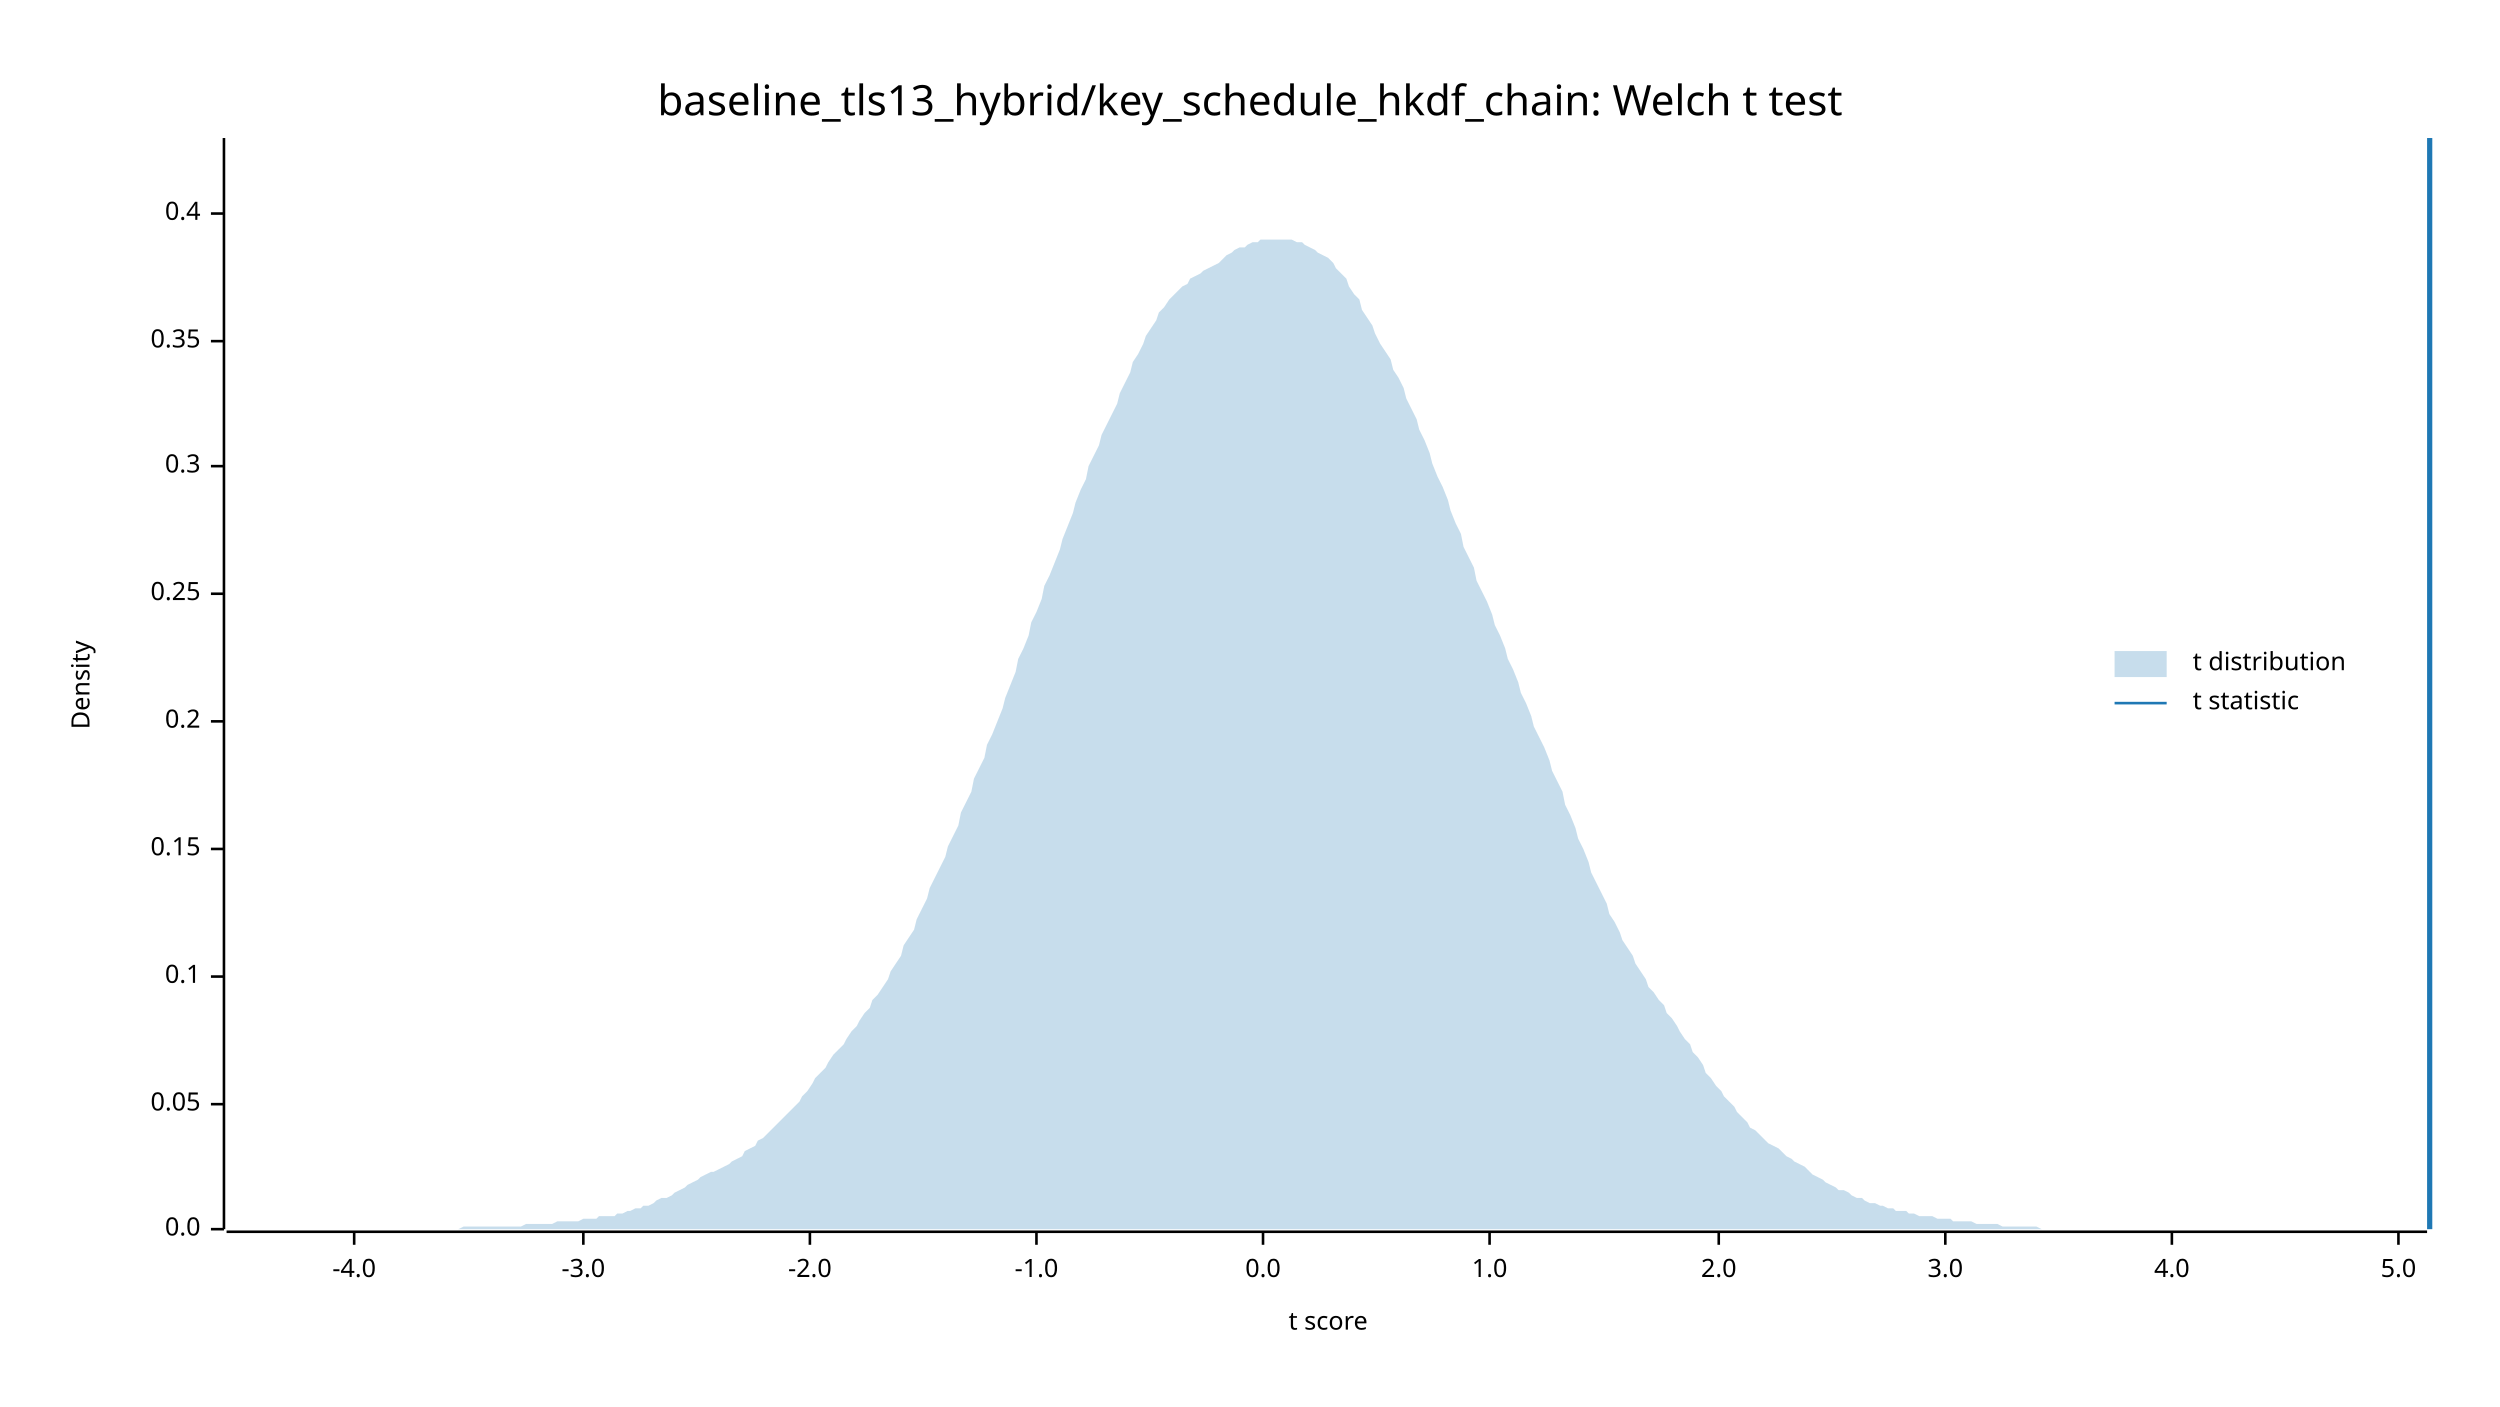
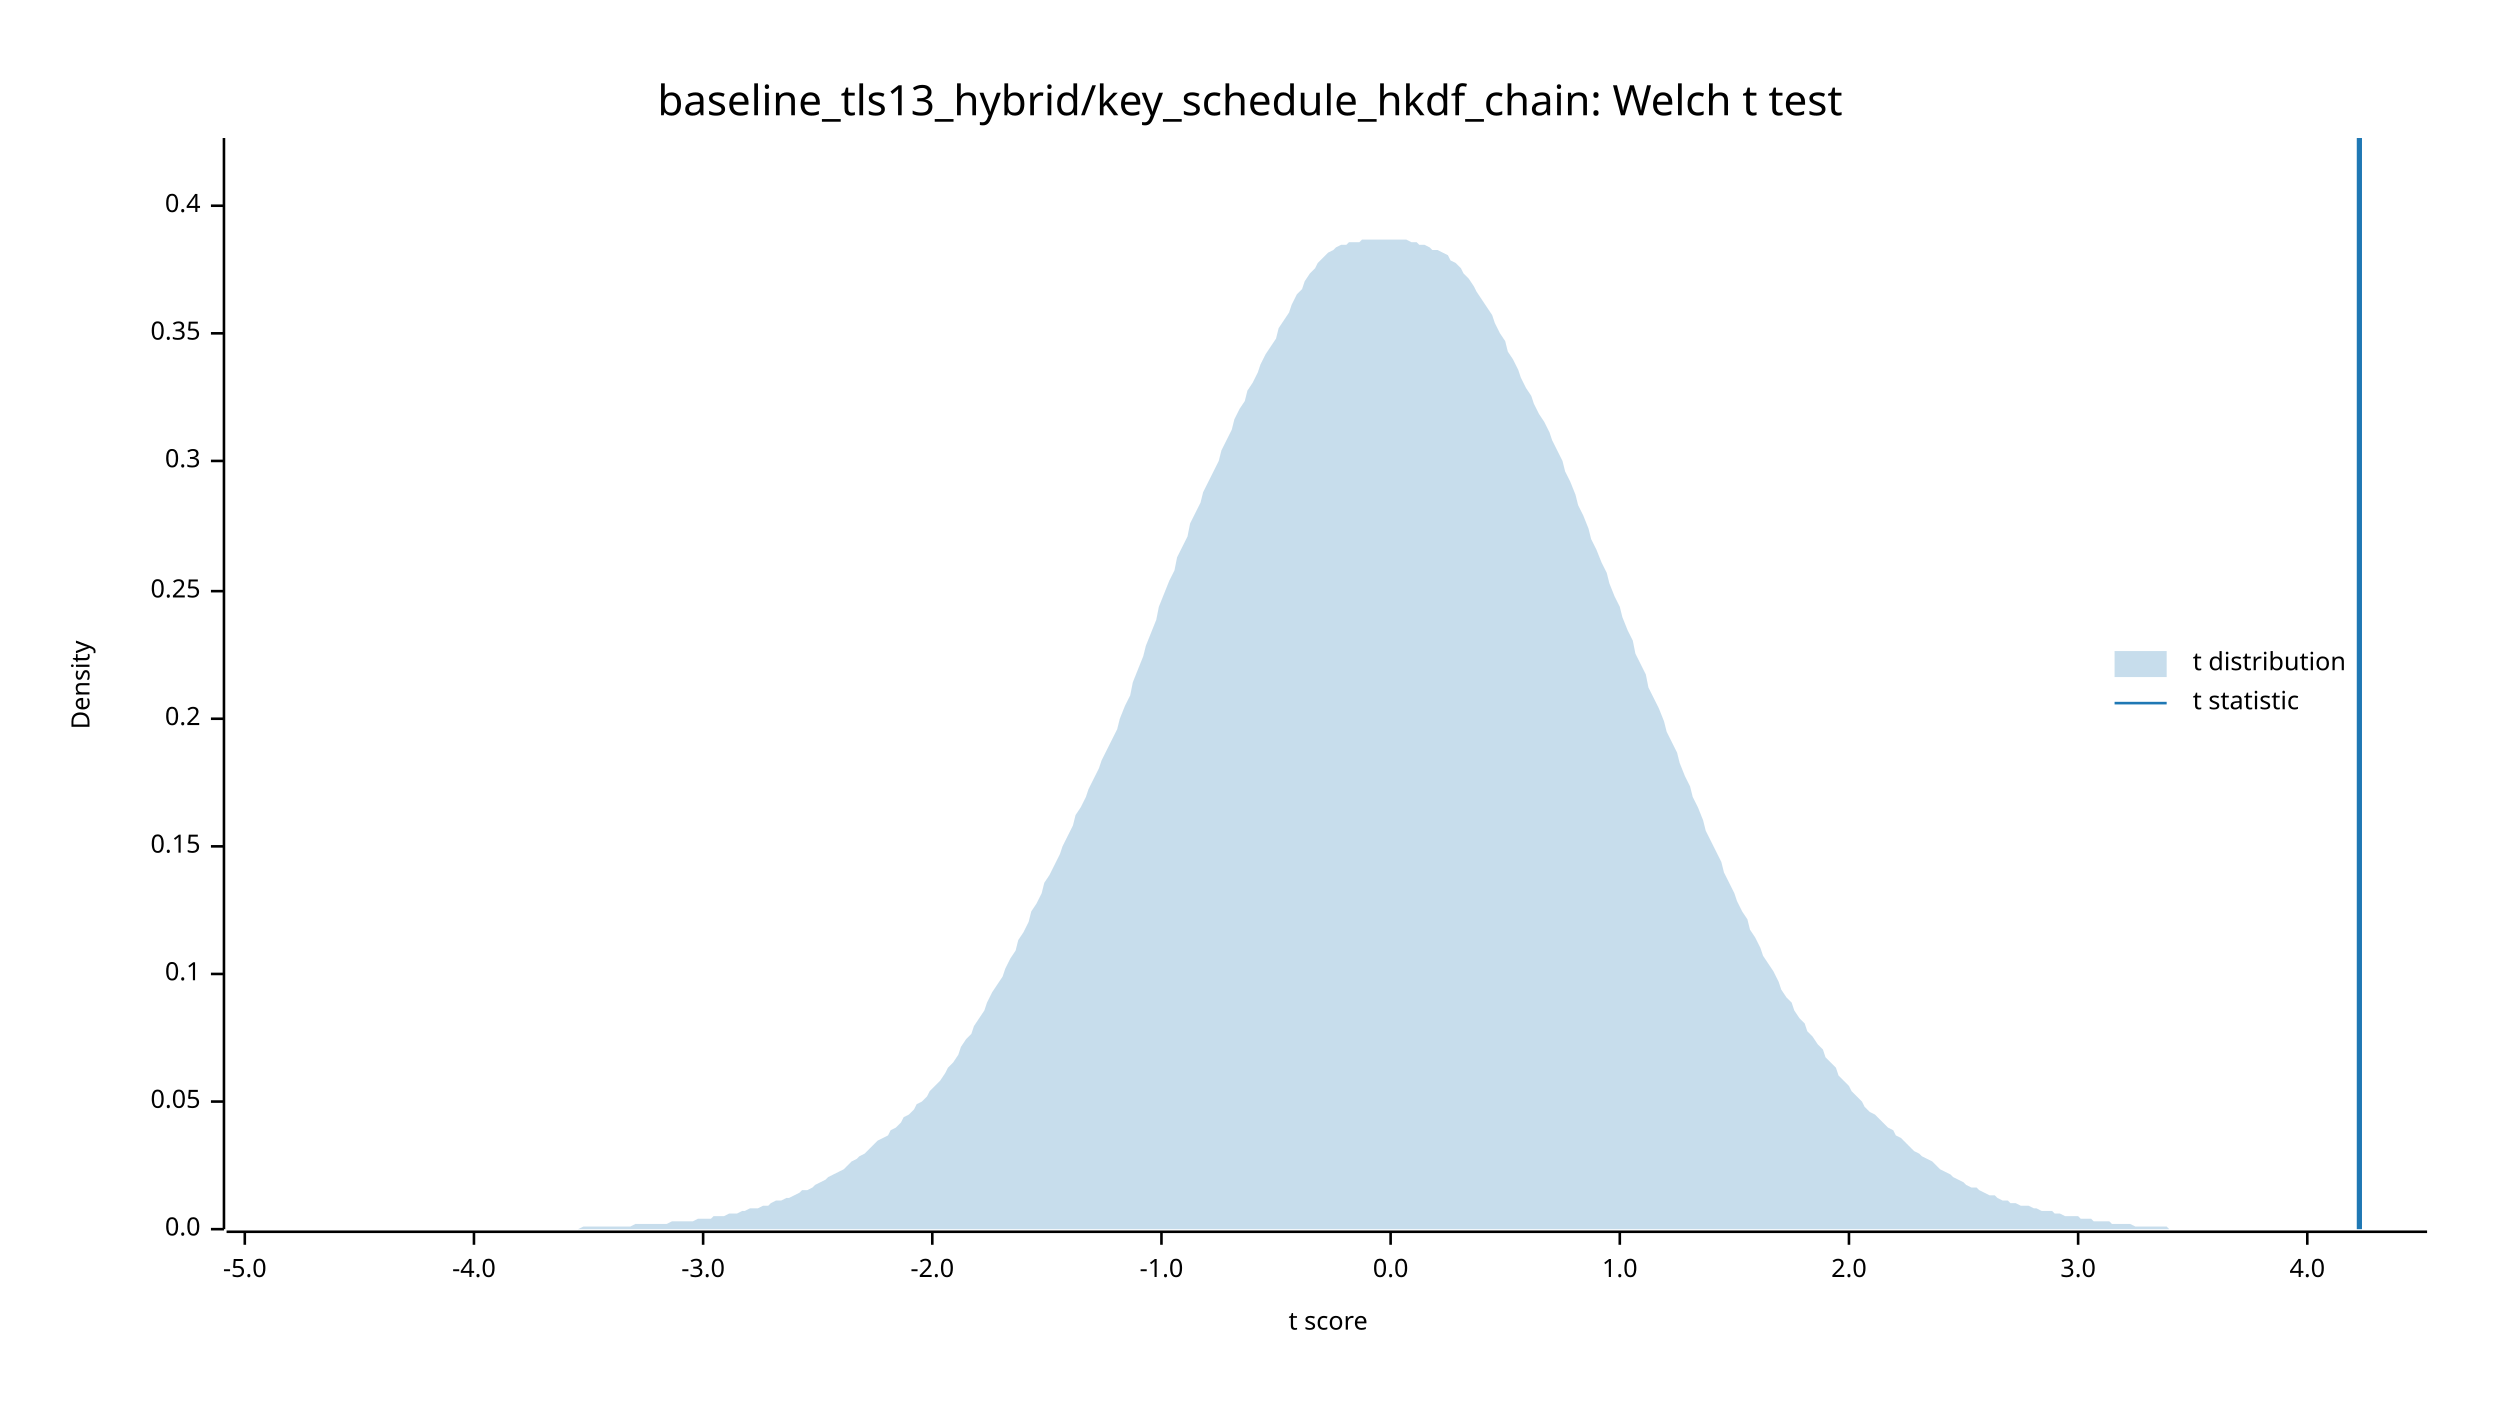
<svg xmlns="http://www.w3.org/2000/svg" width="960" height="540" viewBox="0 0 960 540">
  <text x="480" y="32" dy="0.76em" text-anchor="middle" font-family="sans-serif" font-size="16.129" opacity="1" fill="#000000">
baseline_tls13_hybrid/key_schedule_hkdf_chain: Welch t test
</text>
  <text x="27" y="263" dy="0.76em" text-anchor="middle" font-family="sans-serif" font-size="9.677" opacity="1" fill="#000000" transform="rotate(270, 27, 263)">
Density
</text>
  <text x="510" y="513" dy="-0.5ex" text-anchor="middle" font-family="sans-serif" font-size="9.677" opacity="1" fill="#000000">
t score
</text>
  <polyline fill="none" opacity="1" stroke="#000000" stroke-width="1" points="86,53 86,472 " />
  <text x="77" y="472" dy="0.5ex" text-anchor="end" font-family="sans-serif" font-size="9.677" opacity="1" fill="#000000">
0.0
</text>
  <polyline fill="none" opacity="1" stroke="#000000" stroke-width="1" points="81,472 86,472 " />
-   <text x="77" y="424" dy="0.5ex" text-anchor="end" font-family="sans-serif" font-size="9.677" opacity="1" fill="#000000">
+   <text x="77" y="423" dy="0.5ex" text-anchor="end" font-family="sans-serif" font-size="9.677" opacity="1" fill="#000000">
0.05
</text>
-   <polyline fill="none" opacity="1" stroke="#000000" stroke-width="1" points="81,424 86,424 " />
-   <text x="77" y="375" dy="0.5ex" text-anchor="end" font-family="sans-serif" font-size="9.677" opacity="1" fill="#000000">
+   <polyline fill="none" opacity="1" stroke="#000000" stroke-width="1" points="81,423 86,423 " />
+   <text x="77" y="374" dy="0.5ex" text-anchor="end" font-family="sans-serif" font-size="9.677" opacity="1" fill="#000000">
0.1
</text>
-   <polyline fill="none" opacity="1" stroke="#000000" stroke-width="1" points="81,375 86,375 " />
-   <text x="77" y="326" dy="0.5ex" text-anchor="end" font-family="sans-serif" font-size="9.677" opacity="1" fill="#000000">
+   <polyline fill="none" opacity="1" stroke="#000000" stroke-width="1" points="81,374 86,374 " />
+   <text x="77" y="325" dy="0.5ex" text-anchor="end" font-family="sans-serif" font-size="9.677" opacity="1" fill="#000000">
0.15
</text>
-   <polyline fill="none" opacity="1" stroke="#000000" stroke-width="1" points="81,326 86,326 " />
-   <text x="77" y="277" dy="0.5ex" text-anchor="end" font-family="sans-serif" font-size="9.677" opacity="1" fill="#000000">
+   <polyline fill="none" opacity="1" stroke="#000000" stroke-width="1" points="81,325 86,325 " />
+   <text x="77" y="276" dy="0.5ex" text-anchor="end" font-family="sans-serif" font-size="9.677" opacity="1" fill="#000000">
0.2
</text>
-   <polyline fill="none" opacity="1" stroke="#000000" stroke-width="1" points="81,277 86,277 " />
-   <text x="77" y="228" dy="0.5ex" text-anchor="end" font-family="sans-serif" font-size="9.677" opacity="1" fill="#000000">
+   <polyline fill="none" opacity="1" stroke="#000000" stroke-width="1" points="81,276 86,276 " />
+   <text x="77" y="227" dy="0.5ex" text-anchor="end" font-family="sans-serif" font-size="9.677" opacity="1" fill="#000000">
0.25
</text>
-   <polyline fill="none" opacity="1" stroke="#000000" stroke-width="1" points="81,228 86,228 " />
-   <text x="77" y="179" dy="0.5ex" text-anchor="end" font-family="sans-serif" font-size="9.677" opacity="1" fill="#000000">
+   <polyline fill="none" opacity="1" stroke="#000000" stroke-width="1" points="81,227 86,227 " />
+   <text x="77" y="177" dy="0.5ex" text-anchor="end" font-family="sans-serif" font-size="9.677" opacity="1" fill="#000000">
0.3
</text>
-   <polyline fill="none" opacity="1" stroke="#000000" stroke-width="1" points="81,179 86,179 " />
-   <text x="77" y="131" dy="0.5ex" text-anchor="end" font-family="sans-serif" font-size="9.677" opacity="1" fill="#000000">
+   <polyline fill="none" opacity="1" stroke="#000000" stroke-width="1" points="81,177 86,177 " />
+   <text x="77" y="128" dy="0.5ex" text-anchor="end" font-family="sans-serif" font-size="9.677" opacity="1" fill="#000000">
0.35
</text>
-   <polyline fill="none" opacity="1" stroke="#000000" stroke-width="1" points="81,131 86,131 " />
-   <text x="77" y="82" dy="0.5ex" text-anchor="end" font-family="sans-serif" font-size="9.677" opacity="1" fill="#000000">
+   <polyline fill="none" opacity="1" stroke="#000000" stroke-width="1" points="81,128 86,128 " />
+   <text x="77" y="79" dy="0.5ex" text-anchor="end" font-family="sans-serif" font-size="9.677" opacity="1" fill="#000000">
0.4
</text>
-   <polyline fill="none" opacity="1" stroke="#000000" stroke-width="1" points="81,82 86,82 " />
+   <polyline fill="none" opacity="1" stroke="#000000" stroke-width="1" points="81,79 86,79 " />
  <polyline fill="none" opacity="1" stroke="#000000" stroke-width="1" points="87,473 932,473 " />
-   <text x="136" y="483" dy="0.76em" text-anchor="middle" font-family="sans-serif" font-size="9.677" opacity="1" fill="#000000">
+   <text x="94" y="483" dy="0.76em" text-anchor="middle" font-family="sans-serif" font-size="9.677" opacity="1" fill="#000000">
+ -5.0
+ </text>
+   <polyline fill="none" opacity="1" stroke="#000000" stroke-width="1" points="94,473 94,478 " />
+   <text x="182" y="483" dy="0.76em" text-anchor="middle" font-family="sans-serif" font-size="9.677" opacity="1" fill="#000000">
-4.0
</text>
-   <polyline fill="none" opacity="1" stroke="#000000" stroke-width="1" points="136,473 136,478 " />
-   <text x="224" y="483" dy="0.76em" text-anchor="middle" font-family="sans-serif" font-size="9.677" opacity="1" fill="#000000">
+   <polyline fill="none" opacity="1" stroke="#000000" stroke-width="1" points="182,473 182,478 " />
+   <text x="270" y="483" dy="0.76em" text-anchor="middle" font-family="sans-serif" font-size="9.677" opacity="1" fill="#000000">
-3.0
</text>
-   <polyline fill="none" opacity="1" stroke="#000000" stroke-width="1" points="224,473 224,478 " />
-   <text x="311" y="483" dy="0.76em" text-anchor="middle" font-family="sans-serif" font-size="9.677" opacity="1" fill="#000000">
+   <polyline fill="none" opacity="1" stroke="#000000" stroke-width="1" points="270,473 270,478 " />
+   <text x="358" y="483" dy="0.76em" text-anchor="middle" font-family="sans-serif" font-size="9.677" opacity="1" fill="#000000">
-2.0
</text>
-   <polyline fill="none" opacity="1" stroke="#000000" stroke-width="1" points="311,473 311,478 " />
-   <text x="398" y="483" dy="0.76em" text-anchor="middle" font-family="sans-serif" font-size="9.677" opacity="1" fill="#000000">
+   <polyline fill="none" opacity="1" stroke="#000000" stroke-width="1" points="358,473 358,478 " />
+   <text x="446" y="483" dy="0.76em" text-anchor="middle" font-family="sans-serif" font-size="9.677" opacity="1" fill="#000000">
-1.0
</text>
-   <polyline fill="none" opacity="1" stroke="#000000" stroke-width="1" points="398,473 398,478 " />
-   <text x="485" y="483" dy="0.76em" text-anchor="middle" font-family="sans-serif" font-size="9.677" opacity="1" fill="#000000">
+   <polyline fill="none" opacity="1" stroke="#000000" stroke-width="1" points="446,473 446,478 " />
+   <text x="534" y="483" dy="0.76em" text-anchor="middle" font-family="sans-serif" font-size="9.677" opacity="1" fill="#000000">
0.0
</text>
-   <polyline fill="none" opacity="1" stroke="#000000" stroke-width="1" points="485,473 485,478 " />
-   <text x="572" y="483" dy="0.76em" text-anchor="middle" font-family="sans-serif" font-size="9.677" opacity="1" fill="#000000">
+   <polyline fill="none" opacity="1" stroke="#000000" stroke-width="1" points="534,473 534,478 " />
+   <text x="622" y="483" dy="0.76em" text-anchor="middle" font-family="sans-serif" font-size="9.677" opacity="1" fill="#000000">
1.0
</text>
-   <polyline fill="none" opacity="1" stroke="#000000" stroke-width="1" points="572,473 572,478 " />
-   <text x="660" y="483" dy="0.76em" text-anchor="middle" font-family="sans-serif" font-size="9.677" opacity="1" fill="#000000">
+   <polyline fill="none" opacity="1" stroke="#000000" stroke-width="1" points="622,473 622,478 " />
+   <text x="710" y="483" dy="0.76em" text-anchor="middle" font-family="sans-serif" font-size="9.677" opacity="1" fill="#000000">
2.0
</text>
-   <polyline fill="none" opacity="1" stroke="#000000" stroke-width="1" points="660,473 660,478 " />
-   <text x="747" y="483" dy="0.76em" text-anchor="middle" font-family="sans-serif" font-size="9.677" opacity="1" fill="#000000">
+   <polyline fill="none" opacity="1" stroke="#000000" stroke-width="1" points="710,473 710,478 " />
+   <text x="798" y="483" dy="0.76em" text-anchor="middle" font-family="sans-serif" font-size="9.677" opacity="1" fill="#000000">
3.0
</text>
-   <polyline fill="none" opacity="1" stroke="#000000" stroke-width="1" points="747,473 747,478 " />
-   <text x="834" y="483" dy="0.76em" text-anchor="middle" font-family="sans-serif" font-size="9.677" opacity="1" fill="#000000">
+   <polyline fill="none" opacity="1" stroke="#000000" stroke-width="1" points="798,473 798,478 " />
+   <text x="886" y="483" dy="0.76em" text-anchor="middle" font-family="sans-serif" font-size="9.677" opacity="1" fill="#000000">
4.0
</text>
-   <polyline fill="none" opacity="1" stroke="#000000" stroke-width="1" points="834,473 834,478 " />
-   <text x="921" y="483" dy="0.76em" text-anchor="middle" font-family="sans-serif" font-size="9.677" opacity="1" fill="#000000">
- 5.0
- </text>
-   <polyline fill="none" opacity="1" stroke="#000000" stroke-width="1" points="921,473 921,478 " />
-   <polygon opacity="0.25" fill="#1F78B4" points="87,472 88,472 90,472 92,472 93,472 95,472 97,472 98,472 100,472 102,472 103,472 105,472 107,472 109,472 110,472 112,472 114,472 115,472 117,472 119,472 120,472 122,472 124,472 125,472 127,472 129,472 131,472 132,472 134,472 136,472 137,472 139,472 141,472 142,472 144,472 146,472 147,472 149,472 151,472 153,472 154,472 156,472 158,472 159,472 161,472 163,472 164,472 166,472 168,472 169,472 171,472 173,472 175,472 176,472 178,471 180,471 181,471 183,471 185,471 186,471 188,471 190,471 191,471 193,471 195,471 197,471 198,471 200,471 202,470 203,470 205,470 207,470 208,470 210,470 212,470 214,469 215,469 217,469 219,469 220,469 222,469 224,468 225,468 227,468 229,468 230,467 232,467 234,467 236,467 237,466 239,466 241,465 242,465 244,464 246,464 247,463 249,463 251,462 252,461 254,460 256,460 258,459 259,458 261,457 263,456 264,455 266,454 268,453 269,452 271,451 273,450 274,450 276,449 278,448 280,447 281,446 283,445 285,444 286,442 288,441 290,440 291,438 293,437 295,435 296,434 298,432 300,430 302,428 303,427 305,425 307,423 308,421 310,419 312,416 313,414 315,412 317,410 318,408 320,405 322,403 324,401 325,399 327,396 329,394 330,392 332,389 334,387 335,384 337,382 339,379 341,376 342,373 344,370 346,367 347,363 349,360 351,357 352,353 354,349 356,345 357,341 359,337 361,333 363,329 364,325 366,321 368,317 369,312 371,308 373,304 374,299 376,295 378,291 379,286 381,282 383,277 385,272 386,268 388,263 390,258 391,253 393,249 395,244 396,239 398,235 400,230 401,225 403,221 405,216 407,211 408,207 410,202 412,197 413,193 415,188 417,184 418,179 420,175 422,171 423,167 425,163 427,159 429,155 430,151 432,147 434,143 435,139 437,136 439,132 440,129 442,126 444,123 445,120 447,118 449,115 451,113 452,112 454,110 456,109 457,107 459,106 461,105 462,104 464,103 466,102 468,101 469,100 471,98 473,97 474,96 476,95 478,95 479,94 481,93 483,93 484,92 486,92 488,92 490,92 491,92 493,92 495,92 496,92 498,93 500,93 501,94 503,95 505,96 506,97 508,98 510,99 512,101 513,103 515,105 517,107 518,110 520,113 522,115 523,119 525,122 527,125 528,128 530,132 532,135 534,138 535,142 537,145 539,149 540,153 542,157 544,161 545,165 547,169 549,174 550,178 552,183 554,187 556,192 557,196 559,201 561,205 562,210 564,214 566,218 567,223 569,227 571,231 573,236 574,240 576,244 578,249 579,253 581,257 583,262 584,266 586,270 588,275 589,279 591,283 593,287 595,292 596,296 598,300 600,304 601,309 603,313 605,318 606,322 608,326 610,331 611,335 613,339 615,343 617,347 618,351 620,354 622,358 623,361 625,364 627,367 628,370 630,373 632,376 633,379 635,381 637,384 639,386 640,389 642,391 644,394 645,396 647,399 649,401 650,404 652,406 654,409 655,412 657,414 659,417 661,419 662,421 664,423 666,425 667,427 669,429 671,431 672,433 674,434 676,436 677,437 679,439 681,440 683,441 684,442 686,444 688,445 689,446 691,447 693,448 694,449 696,451 698,452 700,453 701,454 703,455 705,456 706,457 708,457 710,458 711,459 713,460 715,460 716,461 718,462 720,462 722,463 723,463 725,464 727,464 728,465 730,465 732,465 733,466 735,466 737,467 738,467 740,467 742,467 744,468 745,468 747,468 749,468 750,469 752,469 754,469 755,469 757,469 759,470 760,470 762,470 764,470 766,470 767,470 769,471 771,471 772,471 774,471 776,471 777,471 779,471 781,471 782,471 784,472 786,472 788,472 789,472 791,472 793,472 794,472 796,472 798,472 799,472 801,472 803,472 804,472 806,472 808,472 810,472 811,472 813,472 815,472 816,472 818,472 820,472 821,472 823,472 825,472 827,472 828,472 830,472 832,472 833,472 835,472 837,472 838,472 840,472 842,472 843,472 845,472 847,472 849,472 850,472 852,472 854,472 855,472 857,472 859,472 860,472 862,472 864,472 865,472 867,472 869,472 871,472 872,472 874,472 876,472 877,472 879,472 881,472 882,472 884,472 886,472 887,472 889,472 891,472 893,472 894,472 896,472 898,472 899,472 901,472 903,472 904,472 906,472 908,472 909,472 911,472 913,472 915,472 916,472 918,472 920,472 921,472 923,472 925,472 926,472 928,472 930,472 932,472 932,472 87,472 " />
-   <polyline fill="none" opacity="1" stroke="#1F78B4" stroke-width="2" points="933,472 933,53 " />
+   <polyline fill="none" opacity="1" stroke="#000000" stroke-width="1" points="886,473 886,478 " />
+   <polygon opacity="0.25" fill="#1F78B4" points="87,472 88,472 90,472 92,472 93,472 95,472 97,472 98,472 100,472 102,472 103,472 105,472 107,472 109,472 110,472 112,472 114,472 115,472 117,472 119,472 120,472 122,472 124,472 125,472 127,472 129,472 131,472 132,472 134,472 136,472 137,472 139,472 141,472 142,472 144,472 146,472 147,472 149,472 151,472 153,472 154,472 156,472 158,472 159,472 161,472 163,472 164,472 166,472 168,472 169,472 171,472 173,472 175,472 176,472 178,472 180,472 181,472 183,472 185,472 186,472 188,472 190,472 191,472 193,472 195,472 197,472 198,472 200,472 202,472 203,472 205,472 207,472 208,472 210,472 212,472 214,472 215,472 217,472 219,472 220,472 222,472 224,471 225,471 227,471 229,471 230,471 232,471 234,471 236,471 237,471 239,471 241,471 242,471 244,470 246,470 247,470 249,470 251,470 252,470 254,470 256,470 258,469 259,469 261,469 263,469 264,469 266,469 268,468 269,468 271,468 273,468 274,467 276,467 278,467 280,466 281,466 283,466 285,465 286,465 288,464 290,464 291,464 293,463 295,463 296,462 298,461 300,461 302,460 303,460 305,459 307,458 308,457 310,457 312,456 313,455 315,454 317,453 318,452 320,451 322,450 324,449 325,448 327,446 329,445 330,444 332,443 334,441 335,440 337,438 339,437 341,436 342,434 344,433 346,431 347,429 349,428 351,426 352,424 354,423 356,421 357,419 359,417 361,415 363,412 364,410 366,408 368,405 369,402 371,399 373,397 374,394 376,391 378,388 379,385 381,381 383,378 385,375 386,372 388,368 390,365 391,361 393,358 395,354 396,350 398,347 400,343 401,339 403,336 405,332 407,328 408,325 410,321 412,317 413,313 415,310 417,306 418,303 420,299 422,295 423,292 425,288 427,284 429,280 430,276 432,271 434,267 435,262 437,257 439,252 440,248 442,243 444,238 445,233 447,228 449,223 451,219 452,214 454,210 456,206 457,201 459,197 461,193 462,189 464,185 466,181 468,177 469,173 471,169 473,165 474,161 476,157 478,154 479,150 481,147 483,143 484,140 486,136 488,133 490,130 491,126 493,123 495,120 496,117 498,113 500,111 501,108 503,105 505,103 506,101 508,99 510,97 512,96 513,95 515,94 517,94 518,93 520,93 522,93 523,92 525,92 527,92 528,92 530,92 532,92 534,92 535,92 537,92 539,92 540,92 542,93 544,93 545,94 547,94 549,95 550,96 552,96 554,97 556,98 557,100 559,101 561,103 562,105 564,107 566,110 567,112 569,115 571,118 573,121 574,124 576,128 578,131 579,135 581,138 583,142 584,145 586,149 588,152 589,155 591,159 593,162 595,166 596,169 598,173 600,177 601,181 603,185 605,190 606,194 608,198 610,203 611,207 613,211 615,216 617,220 618,224 620,229 622,233 623,237 625,242 627,246 628,251 630,255 632,259 633,264 635,268 637,272 639,277 640,281 642,285 644,289 645,293 647,298 649,302 650,306 652,310 654,315 655,319 657,323 659,327 661,331 662,335 664,339 666,343 667,346 669,350 671,353 672,357 674,360 676,364 677,367 679,370 681,373 683,377 684,380 686,383 688,385 689,388 691,391 693,393 694,396 696,398 698,401 700,403 701,406 703,408 705,410 706,413 708,415 710,417 711,419 713,421 715,423 716,425 718,427 720,428 722,430 723,431 725,433 727,434 728,436 730,437 732,439 733,440 735,442 737,443 738,444 740,445 742,446 744,448 745,449 747,450 749,451 750,452 752,453 754,454 755,455 757,456 759,456 760,457 762,458 764,459 766,459 767,460 769,461 771,461 772,462 774,462 776,463 777,463 779,463 781,464 782,464 784,465 786,465 788,465 789,466 791,466 793,467 794,467 796,467 798,467 799,468 801,468 803,468 804,469 806,469 808,469 810,469 811,470 813,470 815,470 816,470 818,470 820,471 821,471 823,471 825,471 827,471 828,471 830,471 832,471 833,472 835,472 837,472 838,472 840,472 842,472 843,472 845,472 847,472 849,472 850,472 852,472 854,472 855,472 857,472 859,472 860,472 862,472 864,472 865,472 867,472 869,472 871,472 872,472 874,472 876,472 877,472 879,472 881,472 882,472 884,472 886,472 887,472 889,472 891,472 893,472 894,472 896,472 898,472 899,472 901,472 903,472 904,472 906,472 908,472 909,472 911,472 913,472 915,472 916,472 918,472 920,472 921,472 923,472 925,472 926,472 928,472 930,472 932,472 932,472 87,472 " />
+   <polyline fill="none" opacity="1" stroke="#1F78B4" stroke-width="2" points="906,472 906,53 " />
  <text x="842" y="250" dy="0.76em" text-anchor="start" font-family="sans-serif" font-size="9.677" opacity="1" fill="#000000">
t distribution
</text>
  <text x="842" y="265" dy="0.76em" text-anchor="start" font-family="sans-serif" font-size="9.677" opacity="1" fill="#000000">
t statistic
</text>
  <rect x="812" y="250" width="20" height="10" opacity="0.25" fill="#1F78B4" stroke="none" />
  <polyline fill="none" opacity="1" stroke="#1F78B4" stroke-width="1" points="812,270 832,270 " />
</svg>
